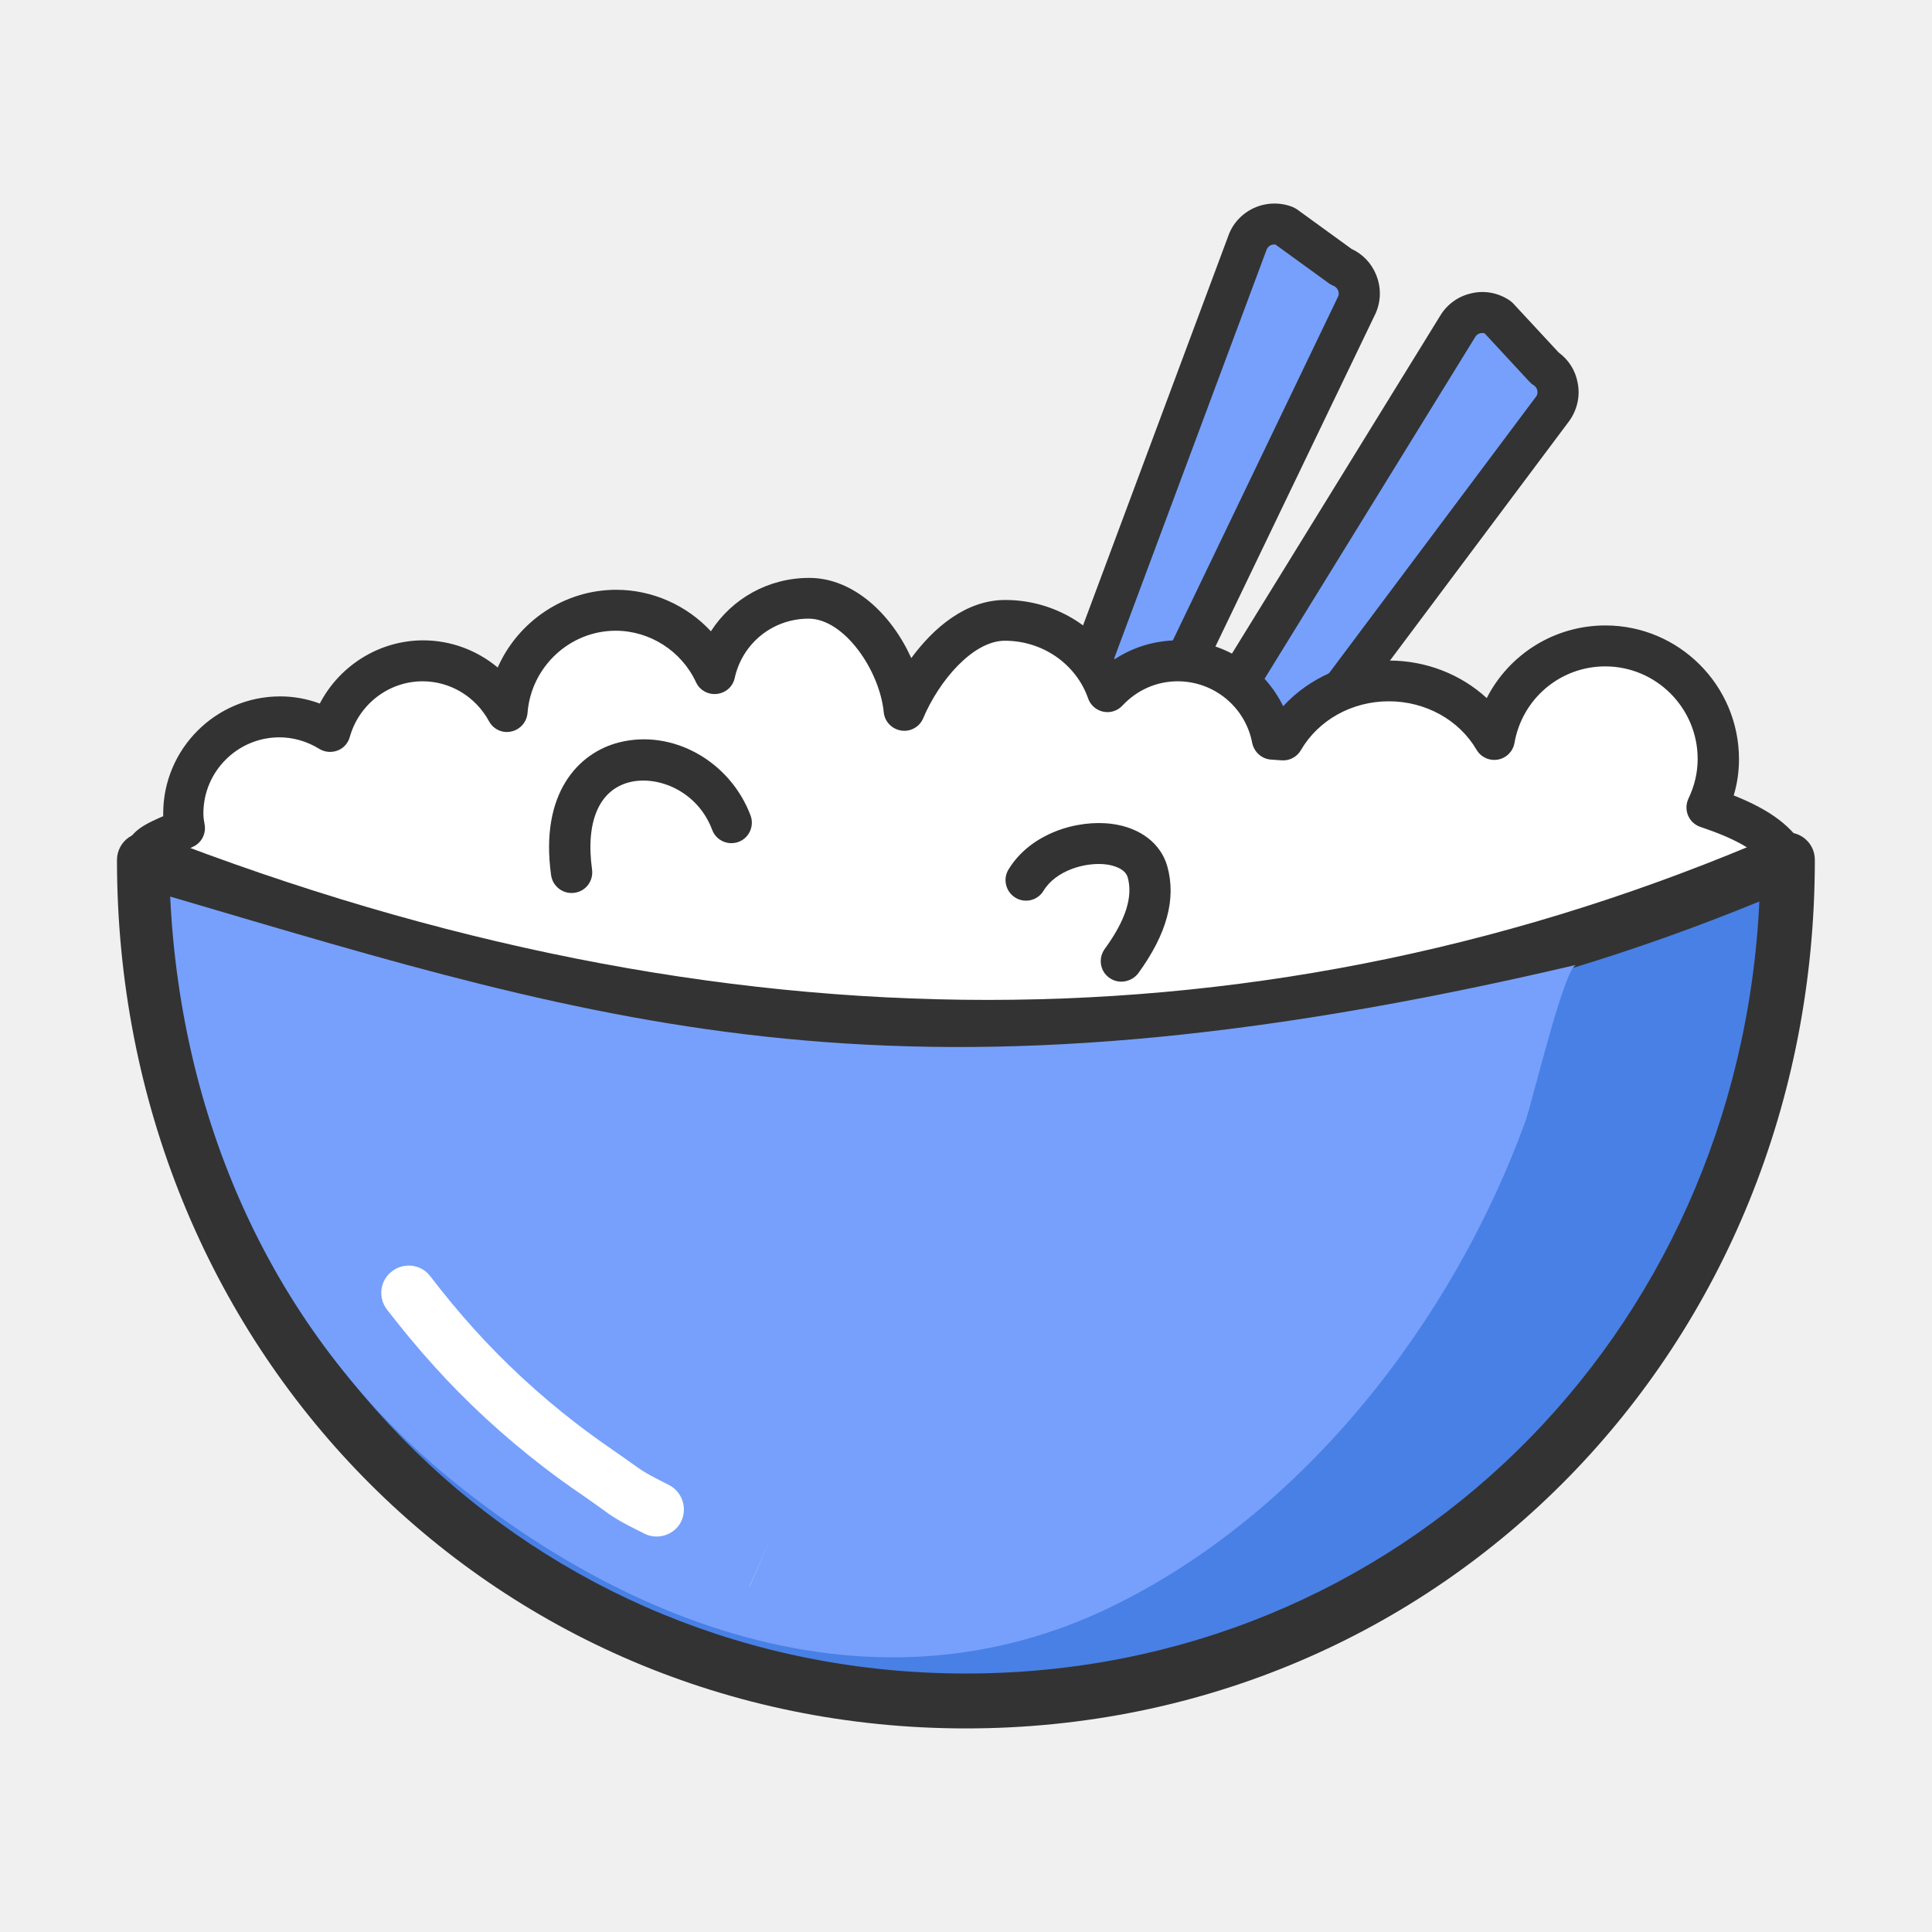
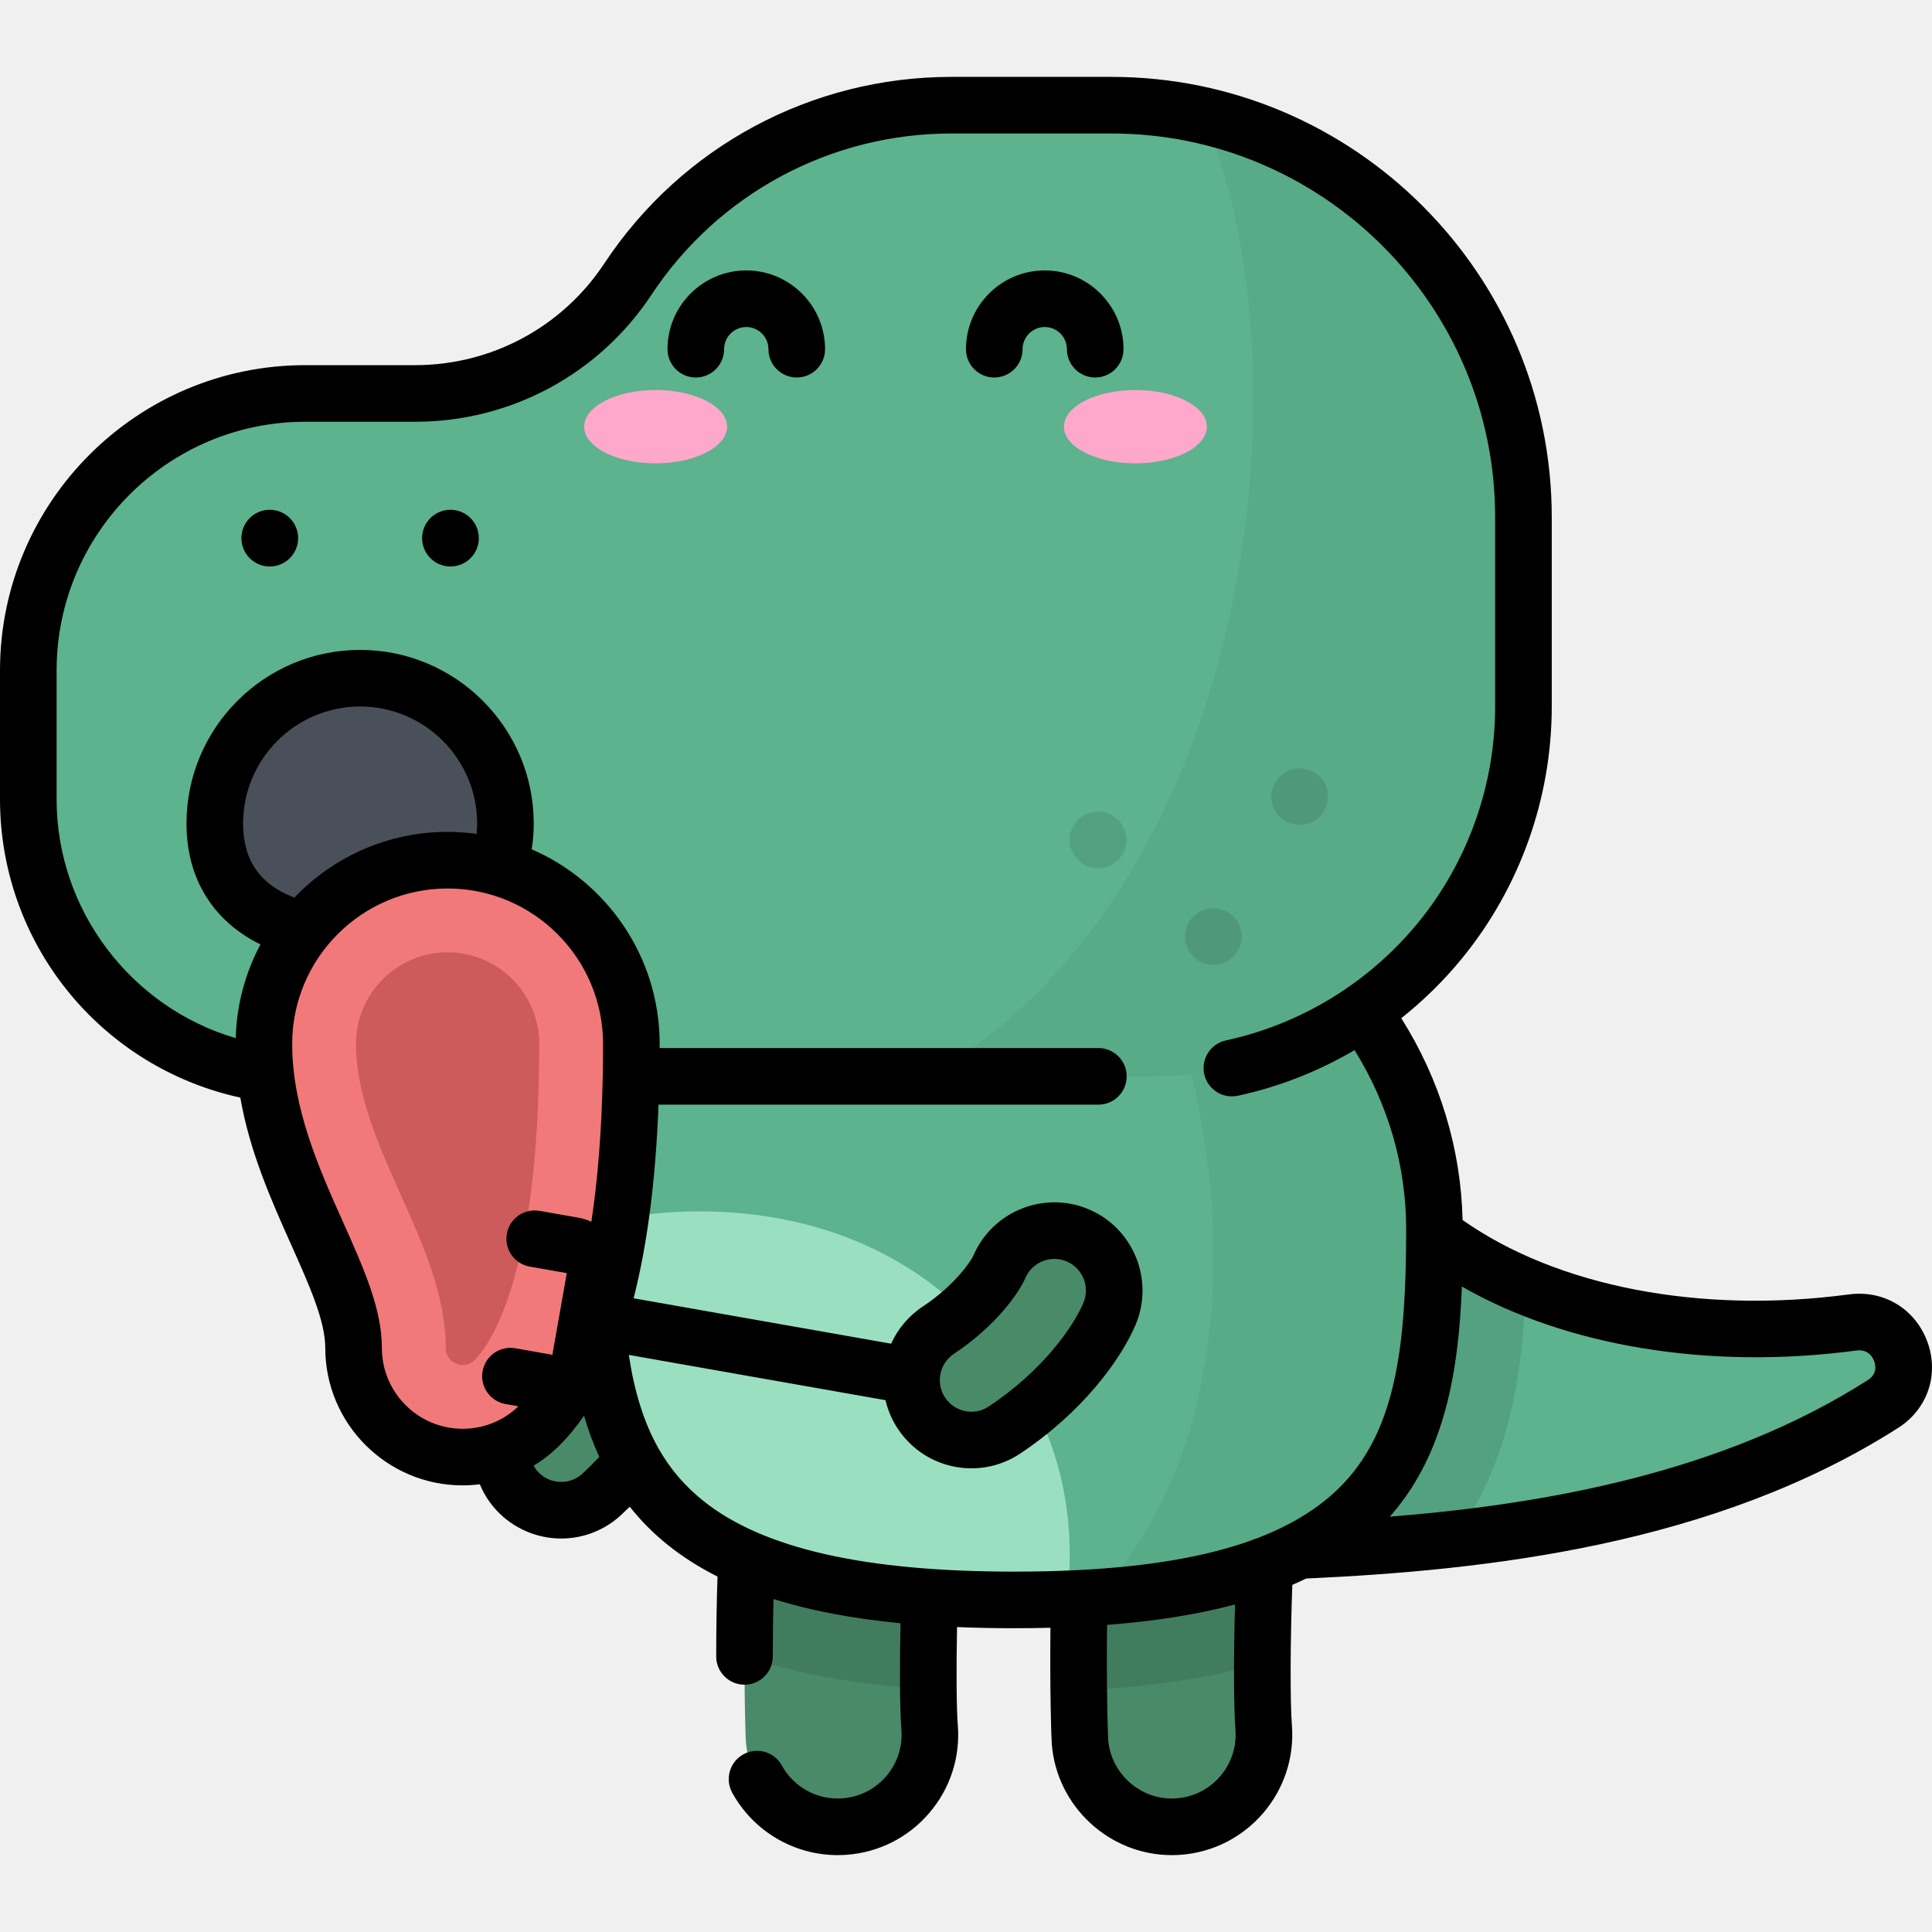
- <svg xmlns="http://www.w3.org/2000/svg" t="1568821850044" class="icon" viewBox="0 0 1024 1024" version="1.1" p-id="3238" width="200" height="200">
-   <defs>
-     <style type="text/css" />
-   </defs>
-   <path d="M649.6 400.9l12.1 7.8c6.8 4.4 16 2.7 20.6-4L823 216.5c5-7 3.1-16.8-4.1-21.5l-25-27c-7.2-4.7-16.9-2.4-21.3 5L644.8 380.4c-4.2 7-2.1 16 4.8 20.5z" fill="#76A0FC" p-id="3239" />
-   <path d="M670 422.1c-4.9 0-9.8-1.4-14.3-4.2l-12.1-7.8c-11.8-7.6-15.4-23.1-8.2-35.2l127.9-207.5c3.6-6 9.4-10.3 16.4-11.9 6.9-1.7 14.1-0.4 20.1 3.5 0.8 0.5 1.5 1.1 2.1 1.7l24.2 26.1c5.3 3.9 8.9 9.5 10.1 16.1 1.4 7-0.2 14.1-4.3 20L691 411.2c-4.9 7.1-12.9 10.9-21 10.9z m115.6-245.6c-0.4 0-0.7 0.1-1 0.1-0.7 0.2-1.9 0.6-2.7 2L654 386.1c-1.1 1.8-0.5 4.4 1.4 5.6l12.1 7.8c1.9 1.3 4.5 0.8 5.8-1.1l141-188.4c0.7-1 0.7-2.4 0.5-3-0.1-0.7-0.5-1.9-1.9-2.8-0.8-0.5-1.5-1.1-2.1-1.7L787 176.8c-0.4-0.3-0.9-0.3-1.4-0.3z" fill="#333333" p-id="3240" />
-   <path d="M586.1 372.6l13.4 5.3c7.6 3 16.2-0.5 19.5-7.9l100.2-208.2c3.5-7.9-0.3-17.1-8.3-20.3l-29.8-21.6c-8-3.2-17 0.9-19.9 9l-83.8 224.5c-2.7 7.7 1.2 16.2 8.7 19.2z" fill="#76A0FC" p-id="3241" />
-   <path d="M605.2 389.9c-3.2 0-6.5-0.6-9.7-1.9l-13.4-5.3c-13-5.2-19.6-19.7-14.9-32.9L651 125.1c2.3-6.6 7.2-11.9 13.7-14.9 6.5-2.9 13.8-3.1 20.4-0.5 0.8 0.3 1.6 0.8 2.4 1.3l28.8 20.9c6 2.8 10.6 7.6 13.1 13.8 2.7 6.6 2.6 13.9-0.3 20.4L628.8 374.7c-4.2 9.5-13.6 15.2-23.6 15.2z m-15-27.4l13.4 5.3c2.1 0.8 4.6-0.1 5.5-2.3L709.3 157c0.5-1.1 0.2-2.4-0.1-3.1-0.3-0.6-0.9-1.8-2.4-2.4-0.8-0.3-1.6-0.8-2.4-1.3L676 129.6c-1-0.1-1.9 0.1-2.4 0.3-0.6 0.3-1.7 1-2.3 2.5l-83.8 224.7c-0.6 2.1 0.5 4.5 2.7 5.4z" fill="#333333" p-id="3242" />
-   <path d="M298.5 473.3c-5.3 0-10-3.9-10.8-9.4-6.1-43.6 14.6-65 36-70.4 28.2-7.2 58.8 9.8 69.7 38.7 2.1 5.6-0.7 11.9-6.3 14-5.6 2.1-11.9-0.7-14-6.3-7.7-20.6-28.8-29.1-43.9-25.3-16.1 4.1-23.3 21-19.8 46.3 0.8 6-3.3 11.5-9.3 12.3-0.5 0.1-1.1 0.1-1.6 0.1z" fill="#805939" p-id="3243" />
-   <path d="M947.5 455.8c-5.5-10.3-16.5-19.1-42.7-27.9 3.7-7.8 6-16.5 6-25.7 0-33.1-26.8-60-59.9-60-29.6 0-54 21.5-58.9 49.6-10.8-18.4-31.6-31.1-55.9-31.1-24.3 0-45.2 12.8-56 31.3-1.9-0.1-3.8-0.3-5.7-0.4-4.5-23.7-25.2-41.6-50.2-41.6-14.7 0-27.9 6.3-37.3 16.3-7.6-21.9-29-37.8-54.3-37.8-24.2 0-44.8 27.5-53.3 47.8-2.5-25.9-24.1-59.5-50.6-59.5-24.4 0-44.7 17.1-49.8 40-9.2-19.8-29.2-33.6-52.4-33.6-30.5 0-55.2 23.7-57.5 53.6-8.7-15.9-25.3-26.9-44.7-26.9-23.5 0-43 15.9-49.1 37.5-7.8-4.9-17-7.8-26.8-7.8-28.2 0-51.1 22.9-51.1 51.2 0 2.7 0.4 5.3 0.8 7.8-15.4 7.9-21.5 8.1-21.5 16.9 303.4 293.2 594.7 302.1 870.9 0.3z" fill="#FFFFFF" p-id="3244" />
-   <path d="M525.7 689.7c-147.7 0-301.2-76-456.7-226-2.1-2-3.3-4.9-3.3-7.8 0-13.8 9.5-18.2 18.7-22.4 0.7-0.3 1.3-0.6 2.1-0.9v-1.4c0-34.2 27.8-62.1 62-62.1 7.2 0 14.3 1.3 21 3.8 10.5-20.2 31.6-33.5 54.8-33.5 14.7 0 28.6 5.3 39.5 14.4 10.7-24.3 35.1-41.2 62.8-41.2 19.2 0 37.4 8.2 50.2 22 11.1-17.3 30.4-28.3 52.1-28.3 23.5 0 43.6 19.3 54.1 42.5 11.7-15.9 28.8-30.8 49.8-30.8 24 0 45.8 12.2 58 31.4 9.9-6.5 21.5-10 33.6-10 24.1 0 45.5 14 55.7 34.9 14-15.2 34.4-24.2 56.1-24.2 19.6 0 38.1 7.3 51.8 19.9 11.8-23.1 35.7-38.5 62.9-38.5 39 0 70.8 31.8 70.8 70.9 0 6.5-0.9 12.9-2.8 19.2 19.9 7.9 31.6 16.9 38.2 29.2 2.2 4.1 1.6 9.1-1.5 12.5C822.1 608.9 682 685 539 689.5c-4.4 0.1-8.9 0.2-13.3 0.2zM90.8 454.4c153.5 146 304.1 217.7 447.5 213.3C673.1 663.5 806 592 933.4 455c-4.8-4.9-13.8-10.6-32.1-16.7-3-1-5.4-3.2-6.6-6.1-1.2-2.9-1.1-6.1 0.2-8.9 3.3-6.9 4.9-13.9 4.9-21 0-27.1-22-49.1-49-49.1-23.8 0-44 17.1-48.1 40.6-0.8 4.5-4.3 8-8.8 8.8-4.5 0.8-9-1.3-11.3-5.2-9.3-15.9-27.1-25.7-46.5-25.7-19.5 0-37.3 9.9-46.6 25.9-2.1 3.6-6 5.7-10.2 5.4l-5.6-0.4c-4.9-0.3-9-4-10-8.8-3.6-19-20.2-32.7-39.5-32.7-11.1 0-21.6 4.6-29.3 12.9-2.6 2.8-6.5 4-10.2 3.2-3.7-0.8-6.8-3.5-8-7.1-6.4-18.2-24.1-30.5-44.1-30.5-16.9 0-34.9 21.2-43.3 41.1-1.9 4.6-6.8 7.3-11.7 6.5-4.9-0.8-8.7-4.7-9.2-9.7-2.2-22.3-21-49.6-39.8-49.6-18.9 0-35.1 12.9-39.2 31.5-1 4.6-4.8 7.9-9.5 8.4-4.6 0.5-9.1-2-11-6.2-7.7-16.6-24.5-27.3-42.6-27.3-24.3 0-44.8 19.1-46.7 43.6-0.4 4.8-3.9 8.8-8.6 9.8-4.8 1.1-9.5-1.2-11.8-5.4-7.1-13.1-20.6-21.2-35.2-21.2-17.9 0-33.7 12.1-38.6 29.5-0.9 3.3-3.3 6-6.5 7.2-3.2 1.2-6.8 0.9-9.7-0.9-6.5-4-13.8-6.1-21.1-6.1-22.2 0-40.3 18.1-40.3 40.3 0 2.1 0.3 4.1 0.7 6.2 0.7 4.6-1.6 9.2-5.8 11.3-3.7 1.9-6.8 3.3-9.5 4.6-0.6 0.3-1.5 0.8-2.4 1.2z" fill="#333333" p-id="3245" />
-   <path d="M947.5 455.8c0 255.9-195 445.8-435.5 445.8S76.5 706.8 76.5 455.8c305 118.6 595.3 119.3 871 0z" fill="#4880E5" p-id="3246" />
-   <path d="M512 916.1c-252.3 0-450-202.2-450-460.3 0-4.8 2.4-9.3 6.3-12 4-2.7 9-3.3 13.5-1.6 300.7 117 590 117 859.9 0.2 4.5-1.9 9.7-1.5 13.7 1.2 4.1 2.7 6.5 7.2 6.5 12.1 0.1 258.2-197.6 460.4-449.9 460.4zM91.5 477C102 708.6 282.9 887 512 887c228.8 0 409.6-178 420.5-409.2-265.2 108.7-547.9 108.4-841-0.8z" fill="#333333" p-id="3247" />
-   <path d="M594.3 520.3c-2.2 0-4.5-0.7-6.4-2.1-4.9-3.5-5.9-10.3-2.4-15.2 11.1-15.2 15.1-27.7 12.2-38-1.4-4.9-8.3-6.4-11.1-6.8-11.3-1.5-27 3.2-33.5 13.9-3.1 5.2-9.8 6.8-14.9 3.7-5.1-3.1-6.8-9.8-3.7-14.9 11.6-19.2 36.5-26.7 55-24.2 14.9 2 25.8 10.4 29.2 22.5 4.8 17.2-0.2 35.8-15.5 56.8-2.2 2.8-5.6 4.3-8.9 4.3z" fill="#333333" p-id="3248" />
-   <path d="M302.9 473.3c-5.3 0-10-3.9-10.8-9.4-6.1-43.6 14.6-65 36-70.4 28.2-7.2 58.8 9.8 69.7 38.7 2.1 5.6-0.7 11.9-6.3 14-5.6 2.1-11.9-0.7-14-6.3-7.7-20.6-28.8-29.1-43.9-25.3-16.1 4.1-23.3 21-19.8 46.3 0.8 6-3.3 11.5-9.3 12.3-0.6 0.1-1.1 0.1-1.6 0.1z" fill="#333333" p-id="3249" />
-   <path d="M835.4 511.4c-6.4 1.5-23.4 73.4-27 83.2C770.1 699.8 691 802.9 587.2 852.5c-119.8 57.2-247.2 12.9-345.8-66.4-95.2-76.6-145.5-190-151.2-310.9 233.5 68.7 388 120.1 745.2 36.2z" fill="#76A0FC" p-id="3250" />
-   <path d="M396.9 841.8l0.7-1.6-0.8 1.6 11.8-26.5zM348 814.4c-2.2 0-4.4-0.5-6.4-1.5-13.7-6.8-16.4-8.6-23.5-13.8-2.4-1.7-5.5-4-10.2-7.2-7-4.8-13.8-9.7-20.4-14.8-20.7-16-40-33.7-57.3-52.9-8.7-9.6-17.1-19.8-25.1-30.1-4.9-6.4-3.7-15.5 2.7-20.3 6.4-4.9 15.5-3.7 20.3 2.7 7.5 9.8 15.4 19.3 23.6 28.4 16.1 17.8 34.1 34.4 53.4 49.3 6.2 4.8 12.6 9.4 19.1 13.9 4.9 3.4 8.2 5.7 10.8 7.6 5.9 4.2 7.3 5.2 19.4 11.3 7.2 3.6 10.1 12.3 6.6 19.5-2.5 5-7.7 7.9-13 7.9z" fill="#FFFFFF" p-id="3251" />
+ <svg xmlns="http://www.w3.org/2000/svg" version="1.1" id="Capa_1" x="0px" y="0px" viewBox="0 0 512 512" style="enable-background:new 0 0 512 512;" xml:space="preserve">
+   <path style="fill:#498A68;" d="M148.709,400.223c-4.245,0-8.477-1.692-11.602-5.039c-5.98-6.405-5.636-16.446,0.77-22.426  c9.048-8.448,13.005-15.599,17.238-24.071c3.917-7.84,13.447-11.02,21.286-7.102c7.84,3.917,11.019,13.448,7.102,21.286  c-5.073,10.153-11.103,21.07-23.97,33.084C156.476,398.809,152.588,400.223,148.709,400.223z" />
+   <path style="fill:#5CB38E;" d="M277.371,411.897c74.046,0,159.26,0,221.643-39.828c10.675-6.816,4.501-23.276-8.053-21.6  c-49.402,6.595-90.898-5.98-114.561-26.35L277.371,411.897z" />
+   <path style="opacity:0.1;enable-background:new    ;" d="M404.333,340.923c-0.825,23.647-4.455,47.251-19.032,66.878  c-36.097,4.096-73.239,4.096-107.93,4.096l99.03-87.778C383.986,330.648,393.41,336.37,404.333,340.923z" />
+   <g>
+     <path style="fill:#498A68;" d="M310.52,484.126c-12.634,0.001-23.329-9.735-24.313-22.542c-0.3-3.907-1.866-66.367,4.714-82.519   c5.087-12.487,19.331-18.485,31.818-13.398c11.975,4.878,17.981,18.182,13.964,30.278c-1.75,9.009-2.756,49.696-1.818,61.897   c1.034,13.443-9.027,25.177-22.468,26.21C311.781,484.102,311.147,484.126,310.52,484.126z M336.147,397.456   c-0.004,0.01-0.007,0.019-0.011,0.028C336.14,397.475,336.144,397.466,336.147,397.456z" />
+     <path style="fill:#498A68;" d="M221.988,484.126c-12.633,0.001-23.328-9.735-24.313-22.54c-0.301-3.907-1.868-66.367,4.715-82.522   c5.088-12.486,19.336-18.48,31.818-13.396c11.975,4.879,17.981,18.183,13.963,30.279c-1.751,9.01-2.757,49.695-1.818,61.895   c1.034,13.443-9.025,25.177-22.467,26.211C223.25,484.101,222.617,484.126,221.988,484.126z M247.615,397.458   c-0.004,0.01-0.008,0.018-0.011,0.028C247.607,397.476,247.611,397.467,247.615,397.458z" />
+   </g>
+   <path style="opacity:0.1;enable-background:new    ;" d="M234.208,365.669c-12.483-5.086-26.73,0.91-31.818,13.396  c-4.178,10.253-5.073,39.15-5.092,59.9c13.724,4.612,29.873,7.493,48.718,8.73c-0.172-16.939,0.752-44.521,2.155-51.746  C252.19,383.852,246.183,370.547,234.208,365.669z" />
+   <path style="opacity:0.1;enable-background:new    ;" d="M322.739,365.668c-12.487-5.088-26.731,0.911-31.818,13.398  c-4.829,11.855-5.271,48.652-5.046,68.939c18.666-0.889,34.811-3.292,48.66-7.297c0.087-16.704,0.945-38.467,2.168-44.762  C340.72,383.85,334.713,370.545,322.739,365.668z" />
+   <path style="fill:#5CB38E;" d="M157.247,325.768c0,56.99,7.741,98.226,111.451,98.226s111.451-41.236,111.451-98.226  s-49.898-103.189-111.451-103.189S157.247,268.778,157.247,325.768z" />
+   <path style="fill:#9BDFC1;" d="M157.247,325.768c0-0.454,0.012-0.906,0.018-1.359c23.214-5.957,69.258-7.69,101.3,26.362  c23.349,24.814,26.728,51.592,24.223,72.947c-4.489,0.182-9.181,0.275-14.09,0.275C164.988,423.994,157.247,382.757,157.247,325.768  z" />
+   <path style="opacity:0.05;enable-background:new    ;" d="M289.856,224.444c51.433,9.153,90.294,51.033,90.294,101.324  c0,52.77-6.65,92.028-89.968,97.553C336.442,376.366,327.495,279.418,289.856,224.444z" />
+   <path style="fill:#5CB38E;" d="M166.397,73.966L166.397,73.966c19.031-28.78,51.233-46.091,85.737-46.091h42.413  c60.3,0,109.182,48.882,109.182,109.182v50.198c0,54.118-43.871,97.99-97.99,97.99H80.906c-40.541,0-73.406-32.865-73.406-73.406  v-34.164c0-40.541,32.865-73.406,73.406-73.406h29.126C132.715,104.267,153.885,92.887,166.397,73.966z" />
+   <path style="fill:#495059;" d="M56.923,218.246c0,21.269,17.242,29.889,38.512,29.889s38.512-8.62,38.512-29.889  s-17.242-38.512-38.512-38.512S56.923,196.976,56.923,218.246z" />
+   <g style="opacity:0.1;">
+     <circle cx="344.417" cy="211.112" r="7.514" />
+     <circle cx="290.999" cy="222.582" r="7.514" />
+     <circle cx="321.568" cy="248.211" r="7.514" />
+   </g>
+   <g>
+     <ellipse style="fill:#FFA8CB;" cx="300.889" cy="113.076" rx="18.939" ry="9.716" />
+     <ellipse style="fill:#FFA8CB;" cx="173.744" cy="113.076" rx="18.939" ry="9.716" />
+   </g>
+   <path style="opacity:0.05;enable-background:new    ;" d="M318.803,30.583c48.625,11.031,84.927,54.511,84.927,106.474v50.198  c0,54.118-43.871,97.99-97.99,97.99h-59.461C332.875,234.86,347.553,96.362,318.803,30.583z" />
+   <path style="fill:#F27979;" d="M143.044,377.673c-5.231,5.231-12.457,8.466-20.438,8.466c-15.963,0-28.905-12.941-28.905-28.905  c0-20.05-23.77-47.4-23.77-80.584c0-26.893,21.801-48.693,48.693-48.693s48.693,21.801,48.693,48.693  C167.317,309.976,163.618,357.099,143.044,377.673z" />
+   <path style="fill:#CD5B5B;" d="M122.604,361.728c-2.478,0-4.494-2.016-4.494-4.493c0-13.979-5.728-26.784-11.791-40.341  c-5.89-13.168-11.98-26.784-11.98-40.243c0-13.389,10.894-24.282,24.282-24.282s24.282,10.894,24.282,24.282  c0,61.834-13.107,79.745-17.123,83.762C125.181,361.012,124.143,361.728,122.604,361.728z" />
+   <path style="fill:#498A68;" d="M257.439,381.62c-5.134,0-10.173-2.488-13.229-7.085c-4.852-7.298-2.869-17.147,4.429-21.999  c10.268-6.826,15.251-14.603,16.187-16.789c3.45-8.056,12.777-11.789,20.832-8.342c8.056,3.45,11.79,12.777,8.34,20.832  c-3.545,8.28-12.707,20.699-27.79,30.728C263.509,380.76,260.458,381.62,257.439,381.62z" />
+   <path d="M510.774,355.595c-3.198-8.748-11.568-13.794-20.805-12.56c-39.449,5.264-77.364-2.1-102.369-19.721  c-0.444-18.953-6.014-37.259-16.247-53.481c5.893-4.68,11.309-9.993,16.113-15.872c15.323-18.754,23.763-42.443,23.763-66.705  v-50.198c0-64.339-52.343-116.682-116.682-116.682h-42.413c-37.126,0-71.514,18.487-91.993,49.455  c-11.155,16.867-29.887,26.938-50.109,26.938H80.906C36.295,96.768,0,133.062,0,177.675v34.164c0,19.58,7.088,38.475,19.958,53.202  c11.48,13.135,26.846,22.162,43.729,25.831c2.486,14.399,8.256,27.321,13.504,39.052c4.835,10.809,9.01,20.142,9.01,27.311  c0,20.073,16.331,36.405,36.405,36.405c1.535,0,3.054-0.105,4.554-0.291c1.057,2.54,2.549,4.9,4.468,6.955  c4.404,4.716,10.631,7.42,17.083,7.42c5.94,0,11.602-2.233,15.943-6.287c0.758-0.708,1.503-1.424,2.237-2.146  c2.9,3.667,6.314,7.153,10.361,10.359c3.854,3.054,8.147,5.768,12.898,8.162c-0.224,6.525-0.343,13.606-0.35,21.145  c-0.004,4.142,3.351,7.503,7.493,7.507h0.007c4.139,0,7.496-3.353,7.5-7.493c0.005-5.322,0.068-10.401,0.184-15.209  c9.696,3.049,20.851,5.174,33.664,6.413c-0.224,10.742-0.228,22.28,0.231,28.243c0.347,4.504-1.082,8.874-4.022,12.303  c-2.939,3.43-7.039,5.509-11.542,5.855c-6.694,0.517-12.935-2.922-16.122-8.71c-1.999-3.628-6.561-4.95-10.188-2.95  c-3.628,1.999-4.949,6.56-2.95,10.188c5.615,10.193,16.319,16.523,27.936,16.522c0.817,0,1.648-0.032,2.473-0.095  c8.499-0.653,16.234-4.577,21.782-11.049c5.547-6.472,8.242-14.716,7.589-23.215c-0.363-4.709-0.431-14.833-0.205-26.077  c4.822,0.202,9.84,0.305,15.072,0.305c3.308,0,6.531-0.043,9.679-0.126c-0.18,15.631,0.199,28.794,0.352,30.792  c1.27,16.523,15.233,29.466,31.787,29.466h0.004c0.825,0,1.657-0.032,2.473-0.094c17.543-1.349,30.72-16.719,29.371-34.264  c-0.496-6.45-0.433-22.423,0.109-37.264c1.257-0.54,2.482-1.102,3.681-1.682c47.655-2.167,108.14-8.804,156.897-39.932  C510.836,373.419,513.941,364.258,510.774,355.595z M64.422,218.246c0-17.1,13.912-31.013,31.013-31.013  s31.012,13.912,31.012,31.013c0,0.947-0.057,1.858-0.144,2.749c-2.513-0.345-5.074-0.538-7.68-0.538  c-15.957,0-30.37,6.697-40.608,17.413C68.878,234.417,64.422,227.964,64.422,218.246z M154.416,390.473  c-1.554,1.452-3.581,2.251-5.707,2.251c-2.347,0-4.52-0.944-6.121-2.657c-0.467-0.501-0.858-1.056-1.184-1.644  c2.495-1.51,4.826-3.331,6.942-5.446c2.289-2.289,4.427-4.894,6.421-7.799c1.069,3.661,2.4,7.323,4.063,10.921  C157.43,387.57,155.971,389.021,154.416,390.473z M159.733,285.17c0,0.025-0.004,0.05-0.004,0.075c0,0.014,0.002,0.027,0.002,0.04  c-0.287,14.326-1.301,27.186-3.013,38.481c-1.063-0.476-2.191-0.845-3.389-1.056l-10.329-1.821  c-4.075-0.717-7.969,2.004-8.688,6.084c-0.719,4.079,2.005,7.969,6.084,8.688l9.807,1.729l-3.817,21.648l-9.808-1.73  c-4.074-0.719-7.969,2.005-8.688,6.084c-0.719,4.079,2.005,7.969,6.084,8.689l3.421,0.603c-4.002,3.835-9.229,5.956-14.789,5.956  c-11.803,0-21.405-9.603-21.405-21.405c0-10.37-4.781-21.058-10.317-33.435c-6.306-14.098-13.453-30.079-13.453-47.149  c0-22.714,18.479-41.193,41.193-41.193s41.193,18.479,41.193,41.193C159.817,279.546,159.788,282.384,159.733,285.17z   M311.842,476.575c-0.435,0.033-0.879,0.05-1.324,0.05c-0.001,0-0.001,0-0.002,0c-8.766,0-16.159-6.86-16.832-15.613  c-0.102-1.336-0.506-14.437-0.298-30.403c12.76-0.975,24.031-2.768,33.914-5.416c-0.356,12.724-0.409,26.496,0.108,33.223  C328.123,467.715,321.14,475.861,311.842,476.575z M341.354,403.987c-0.375,0.156-0.736,0.338-1.076,0.55  c-2.195,1.096-4.521,2.115-6.982,3.056c-0.497,0.129-0.974,0.307-1.426,0.529c-12.076,4.384-27.282,7.001-46.007,7.955  c-0.199,0.004-0.396,0.013-0.591,0.033c-5.249,0.256-10.77,0.384-16.575,0.384c-39.471,0-66.336-6.085-82.132-18.601  c-4.911-3.892-8.851-8.428-11.965-13.871c-0.106-0.219-0.224-0.433-0.352-0.643c-3.655-6.609-6.126-14.546-7.611-24.315  l68.033,11.997c0.615,2.649,1.702,5.233,3.294,7.628c4.343,6.532,11.623,10.432,19.473,10.432c4.607,0,9.076-1.352,12.923-3.91  c16.456-10.94,26.562-24.748,30.533-34.021c5.071-11.845-0.439-25.606-12.285-30.679c-11.84-5.068-25.605,0.442-30.664,12.258  c-0.639,1.392-4.796,7.766-13.459,13.523c-3.778,2.512-6.584,5.943-8.328,9.8l-68.243-12.034c3.64-14.229,5.845-31.357,6.599-51.313  h116.572c4.143,0,7.5-3.358,7.5-7.5s-3.357-7.5-7.5-7.5H174.811c0.001-0.367,0.006-0.726,0.006-1.095  c0-23.076-13.986-42.94-33.924-51.581c0.362-2.193,0.553-4.469,0.553-6.823c0-25.371-20.641-46.012-46.011-46.012  c-25.371,0-46.012,20.641-46.012,46.012c0,14.579,7.021,25.848,19.599,32.032c-3.974,7.443-6.31,15.879-6.553,24.832  c-27.61-8.067-47.469-33.819-47.469-63.271v-34.164c0-36.341,29.566-65.907,65.907-65.907h29.126  c25.271,0,48.681-12.585,62.621-33.664c17.693-26.755,47.405-42.728,79.481-42.728h42.413c56.067,0,101.682,45.614,101.682,101.682  v50.198c0,20.812-7.237,41.13-20.379,57.214c-12.964,15.866-31.063,26.963-50.965,31.248c-4.05,0.872-6.626,4.861-5.754,8.911  c0.872,4.05,4.859,6.619,8.911,5.753c10.913-2.35,21.347-6.473,30.924-12.084c8.97,14.411,13.682,30.686,13.682,47.47  c0,29.646-2.516,50.962-15.035,65.612C353.372,396.342,347.98,400.532,341.354,403.987z M252.793,358.782  c11.417-7.589,17.374-16.453,18.93-20.083c1.357-3.171,4.455-5.074,7.705-5.074c1.096,0,2.21,0.217,3.28,0.675  c4.241,1.817,6.214,6.745,4.398,10.986c-2.977,6.953-11.323,18.308-25.049,27.433c-1.379,0.917-2.976,1.401-4.618,1.401  c-2.817,0-5.427-1.397-6.982-3.736C247.903,366.542,248.951,361.337,252.793,358.782z M494.978,365.748  c-38.444,24.544-85.481,32.905-126.685,36.189c0.24-0.271,0.488-0.537,0.724-0.812c13.996-16.376,17.552-38.068,18.391-60.186  c27.654,15.849,65.587,22.167,104.547,16.964c3.184-0.42,4.369,1.846,4.733,2.842C497.036,361.698,497.567,364.095,494.978,365.748z   M276.866,71.667c-11.511,0-20.874,9.364-20.874,20.874c0,4.142,3.357,7.5,7.5,7.5s7.5-3.358,7.5-7.5  c0-3.239,2.636-5.875,5.875-5.875s5.875,2.636,5.875,5.875c0,4.142,3.357,7.5,7.5,7.5s7.5-3.358,7.5-7.5  C297.74,81.031,288.376,71.667,276.866,71.667z M197.771,71.667c-11.511,0-20.874,9.364-20.874,20.874c0,4.142,3.358,7.5,7.5,7.5  s7.5-3.358,7.5-7.5c0-3.239,2.636-5.875,5.875-5.875c3.239,0,5.875,2.636,5.875,5.875c0,4.142,3.358,7.5,7.5,7.5s7.5-3.358,7.5-7.5  C218.645,81.031,209.281,71.667,197.771,71.667z M71.491,135.097c-4.15,0-7.514,3.364-7.514,7.514s3.364,7.514,7.514,7.514  c4.15,0,7.514-3.364,7.514-7.514C79.005,138.461,75.641,135.097,71.491,135.097z M119.378,135.097c-4.15,0-7.514,3.364-7.514,7.514  s3.364,7.514,7.514,7.514s7.514-3.364,7.514-7.514C126.891,138.461,123.527,135.097,119.378,135.097z" />
+   <g>
+ </g>
+   <g>
+ </g>
+   <g>
+ </g>
+   <g>
+ </g>
+   <g>
+ </g>
+   <g>
+ </g>
+   <g>
+ </g>
+   <g>
+ </g>
+   <g>
+ </g>
+   <g>
+ </g>
+   <g>
+ </g>
+   <g>
+ </g>
+   <g>
+ </g>
+   <g>
+ </g>
+   <g>
+ </g>
</svg>
